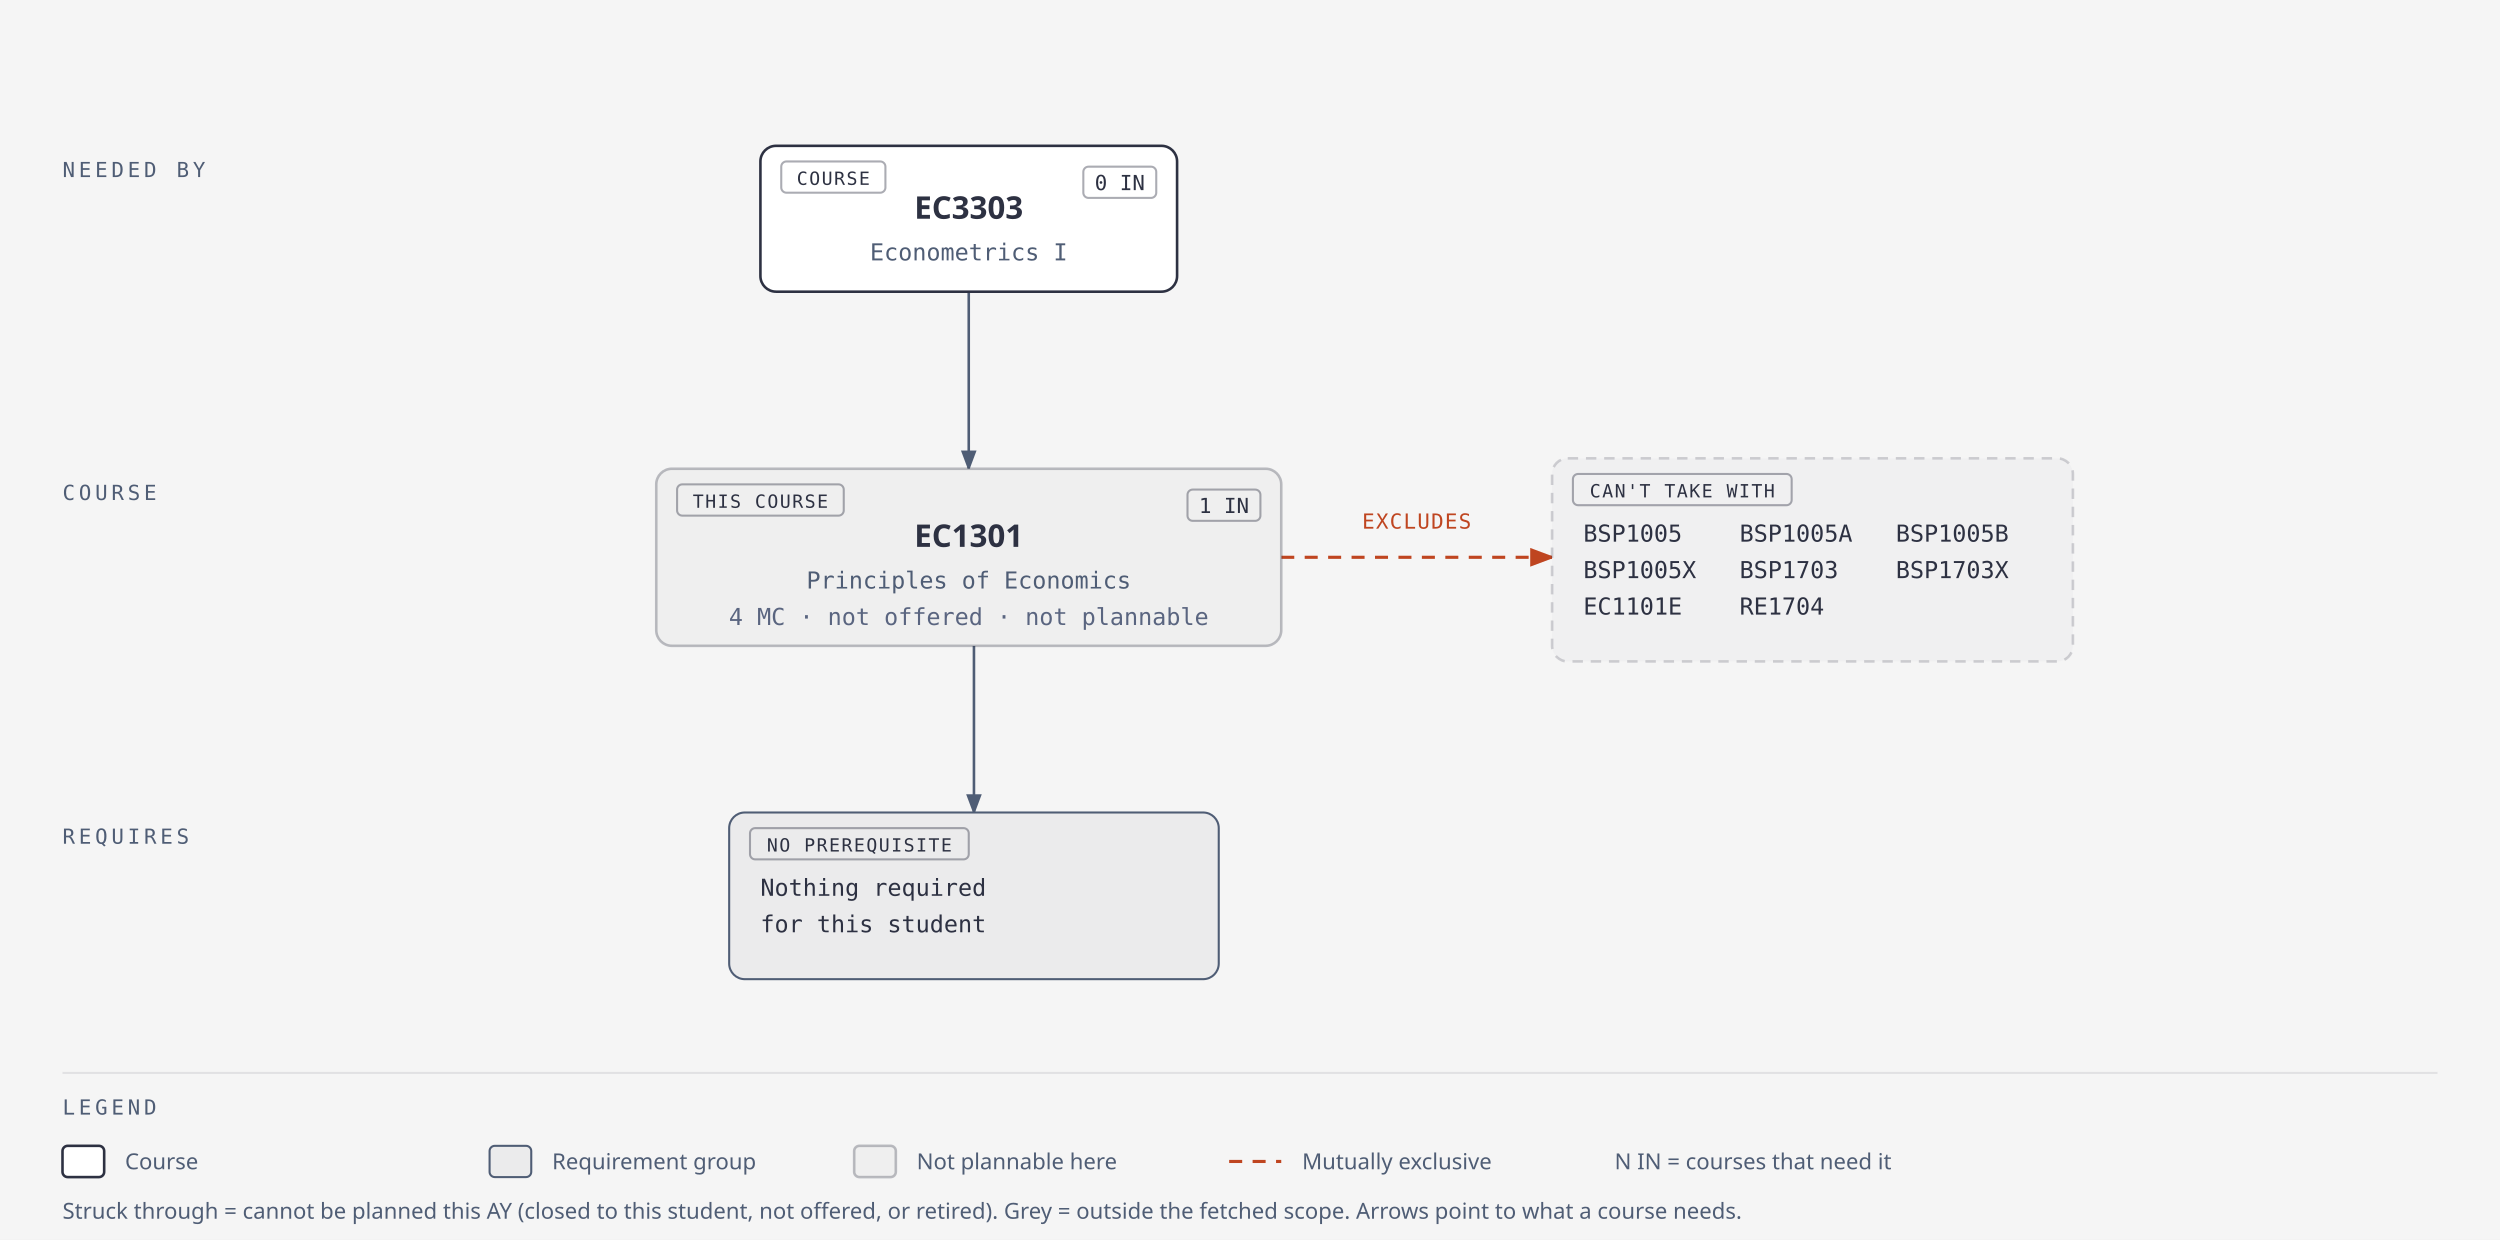
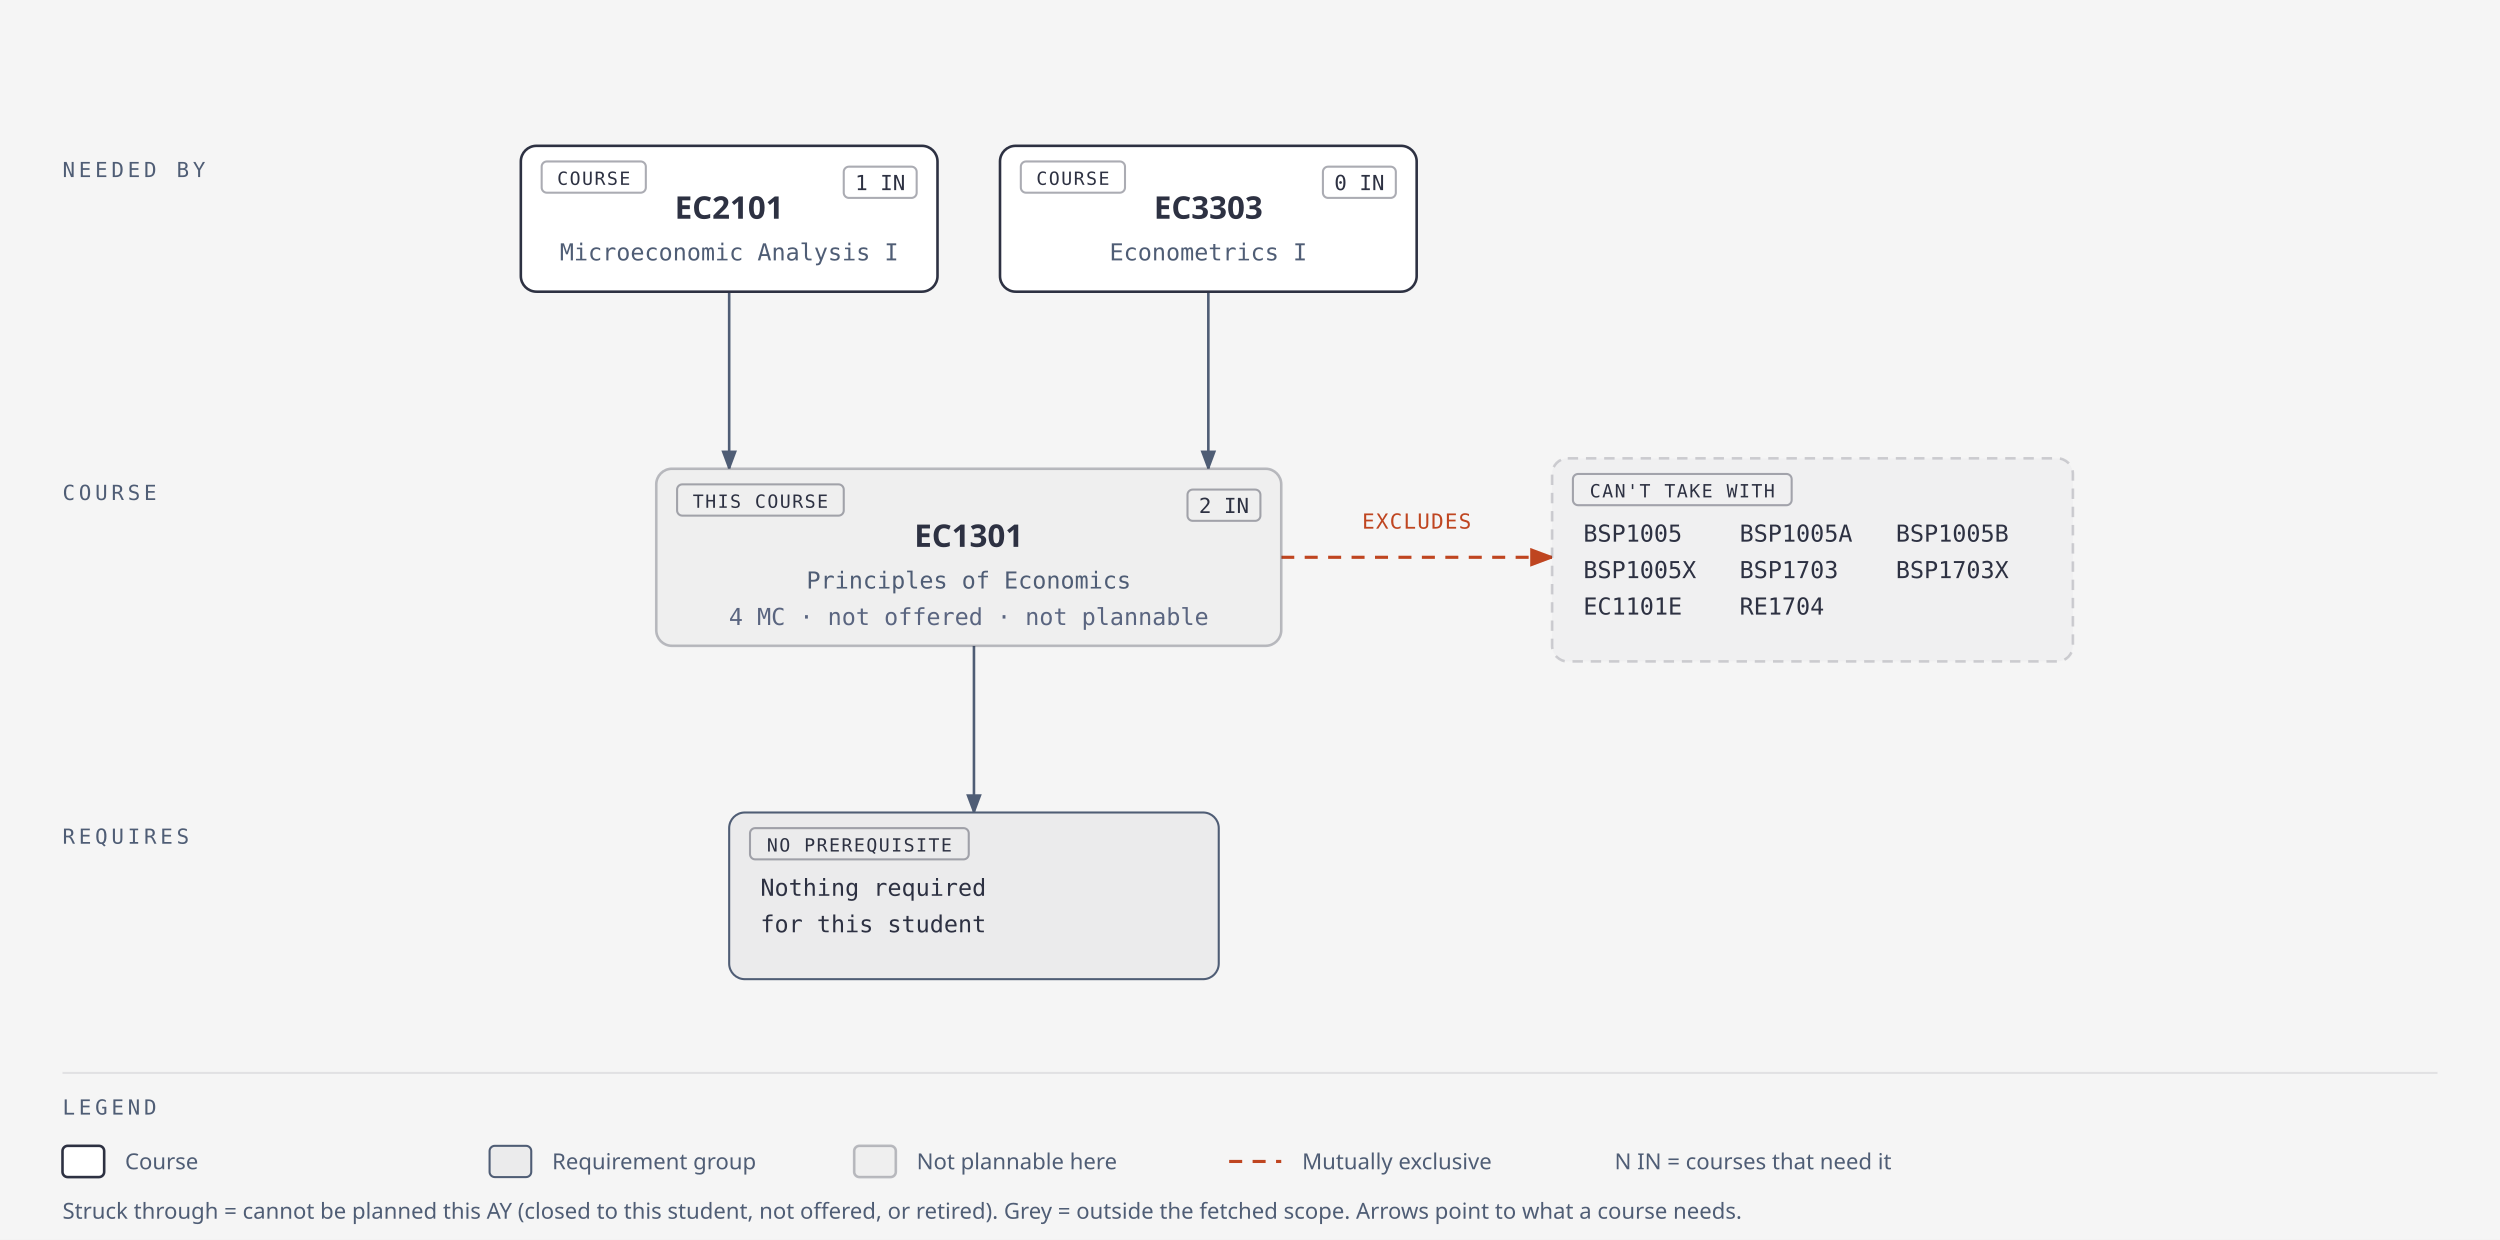
<svg xmlns="http://www.w3.org/2000/svg" width="960" height="476" viewBox="0 0 960 476" role="img" aria-labelledby="ec1301-title ec1301-desc">
  <defs>
    <marker id="arrow" markerWidth="8" markerHeight="6" refX="7" refY="3" orient="auto">
      <polygon points="0 0, 8 3, 0 6" fill="#4f5d75" />
    </marker>
    <marker id="arrow-accent" markerWidth="8" markerHeight="6" refX="7" refY="3" orient="auto">
      <polygon points="0 0, 8 3, 0 6" fill="#bf4520" />
    </marker>
  </defs>
  <rect width="100%" height="100%" fill="#f5f5f5" />
  <text x="24" y="68" fill="#4f5d75" font-size="8" font-family="'Geist Mono', ui-monospace, monospace" letter-spacing="0.18em">NEEDED BY</text>
  <text x="24" y="192" fill="#4f5d75" font-size="8" font-family="'Geist Mono', ui-monospace, monospace" letter-spacing="0.18em">COURSE</text>
  <text x="24" y="324" fill="#4f5d75" font-size="8" font-family="'Geist Mono', ui-monospace, monospace" letter-spacing="0.18em">REQUIRES</text>
-   <path d="M 372,112 V 180" fill="none" stroke="#4f5d75" stroke-width="1" marker-end="url(#arrow)" />
+   <path d="M 280,112 V 180" fill="none" stroke="#4f5d75" stroke-width="1" marker-end="url(#arrow)" />
+   <path d="M 464,112 V 180" fill="none" stroke="#4f5d75" stroke-width="1" marker-end="url(#arrow)" />
  <path d="M 374,248 V 312" fill="none" stroke="#4f5d75" stroke-width="1" marker-end="url(#arrow)" />
  <line x1="492" y1="214" x2="596" y2="214" stroke="#bf4520" stroke-width="1.2" stroke-dasharray="5,4" marker-end="url(#arrow-accent)" />
  <rect x="518" y="194" width="52" height="12" rx="2" fill="#f5f5f5" />
  <text x="544" y="203" fill="#bf4520" font-size="8" font-family="'Geist Mono', ui-monospace, monospace" text-anchor="middle" letter-spacing="0.06em">EXCLUDES</text>
-   <rect x="292" y="56" width="160" height="56" rx="6" fill="#f5f5f5" />
-   <rect x="292" y="56" width="160" height="56" rx="6" fill="#ffffff" stroke="#2d3142" stroke-width="1" />
-   <rect x="300" y="62" width="40" height="12" rx="2" fill="transparent" stroke="rgba(45,49,66,0.40)" stroke-width="0.8" />
-   <text x="320" y="71" fill="#2d3142" font-size="7" font-family="'Geist Mono', ui-monospace, monospace" text-anchor="middle" letter-spacing="0.08em">COURSE</text>
-   <rect x="416" y="64" width="28" height="12" rx="2" fill="transparent" stroke="rgba(45,49,66,0.40)" stroke-width="0.8" />
-   <text x="430" y="73" fill="#2d3142" font-size="8" font-family="'Geist Mono', ui-monospace, monospace" text-anchor="middle">0 IN</text>
-   <text x="372" y="84" fill="#2d3142" font-size="12" font-weight="600" font-family="'Geist', system-ui, sans-serif" text-anchor="middle">EC3303</text>
-   <text x="372" y="100" fill="#4f5d75" font-size="9" font-family="'Geist Mono', ui-monospace, monospace" text-anchor="middle">Econometrics I</text>
+   <rect x="200" y="56" width="160" height="56" rx="6" fill="#f5f5f5" />
+   <rect x="200" y="56" width="160" height="56" rx="6" fill="#ffffff" stroke="#2d3142" stroke-width="1" />
+   <rect x="208" y="62" width="40" height="12" rx="2" fill="transparent" stroke="rgba(45,49,66,0.40)" stroke-width="0.8" />
+   <text x="228" y="71" fill="#2d3142" font-size="7" font-family="'Geist Mono', ui-monospace, monospace" text-anchor="middle" letter-spacing="0.08em">COURSE</text>
+   <rect x="324" y="64" width="28" height="12" rx="2" fill="transparent" stroke="rgba(45,49,66,0.40)" stroke-width="0.8" />
+   <text x="338" y="73" fill="#2d3142" font-size="8" font-family="'Geist Mono', ui-monospace, monospace" text-anchor="middle">1 IN</text>
+   <text x="280" y="84" fill="#2d3142" font-size="12" font-weight="600" font-family="'Geist', system-ui, sans-serif" text-anchor="middle">EC2101</text>
+   <text x="280" y="100" fill="#4f5d75" font-size="9" font-family="'Geist Mono', ui-monospace, monospace" text-anchor="middle">Microeconomic Analysis I</text>
+   <rect x="384" y="56" width="160" height="56" rx="6" fill="#f5f5f5" />
+   <rect x="384" y="56" width="160" height="56" rx="6" fill="#ffffff" stroke="#2d3142" stroke-width="1" />
+   <rect x="392" y="62" width="40" height="12" rx="2" fill="transparent" stroke="rgba(45,49,66,0.40)" stroke-width="0.8" />
+   <text x="412" y="71" fill="#2d3142" font-size="7" font-family="'Geist Mono', ui-monospace, monospace" text-anchor="middle" letter-spacing="0.08em">COURSE</text>
+   <rect x="508" y="64" width="28" height="12" rx="2" fill="transparent" stroke="rgba(45,49,66,0.40)" stroke-width="0.8" />
+   <text x="522" y="73" fill="#2d3142" font-size="8" font-family="'Geist Mono', ui-monospace, monospace" text-anchor="middle">0 IN</text>
+   <text x="464" y="84" fill="#2d3142" font-size="12" font-weight="600" font-family="'Geist', system-ui, sans-serif" text-anchor="middle">EC3303</text>
+   <text x="464" y="100" fill="#4f5d75" font-size="9" font-family="'Geist Mono', ui-monospace, monospace" text-anchor="middle">Econometrics I</text>
  <rect x="252" y="180" width="240" height="68" rx="6" fill="#f5f5f5" />
  <rect x="252" y="180" width="240" height="68" rx="6" fill="rgba(45,49,66,0.03)" stroke="rgba(45,49,66,0.30)" stroke-width="1" />
  <rect x="260" y="186" width="64" height="12" rx="2" fill="transparent" stroke="rgba(45,49,66,0.40)" stroke-width="0.8" />
  <text x="292" y="195" fill="#2d3142" font-size="7" font-family="'Geist Mono', ui-monospace, monospace" text-anchor="middle" letter-spacing="0.08em">THIS COURSE</text>
  <rect x="456" y="188" width="28" height="12" rx="2" fill="transparent" stroke="rgba(45,49,66,0.40)" stroke-width="0.8" />
-   <text x="470" y="197" fill="#2d3142" font-size="8" font-family="'Geist Mono', ui-monospace, monospace" text-anchor="middle">1 IN</text>
+   <text x="470" y="197" fill="#2d3142" font-size="8" font-family="'Geist Mono', ui-monospace, monospace" text-anchor="middle">2 IN</text>
  <text x="372" y="210" fill="#2d3142" font-size="12" font-weight="600" font-family="'Geist', system-ui, sans-serif" text-anchor="middle">EC1301</text>
  <text x="372" y="226" fill="#4f5d75" font-size="9" font-family="'Geist Mono', ui-monospace, monospace" text-anchor="middle">Principles of Economics</text>
  <text x="372" y="240" fill="#5a6580" font-size="9" font-family="'Geist Mono', ui-monospace, monospace" text-anchor="middle">4 MC · not offered · not plannable</text>
  <rect x="596" y="176" width="200" height="78" rx="6" fill="#f5f5f5" />
  <rect x="596" y="176" width="200" height="78" rx="6" fill="rgba(45,49,66,0.02)" stroke="rgba(45,49,66,0.20)" stroke-width="1" stroke-dasharray="4,3" />
  <rect x="604" y="182" width="84" height="12" rx="2" fill="transparent" stroke="rgba(45,49,66,0.40)" stroke-width="0.8" />
  <text x="646" y="191" fill="#2d3142" font-size="7" font-family="'Geist Mono', ui-monospace, monospace" text-anchor="middle" letter-spacing="0.08em">CAN'T TAKE WITH</text>
  <text x="608" y="208" fill="#2d3142" font-size="9" font-family="'Geist Mono', ui-monospace, monospace">BSP1005</text>
  <text x="668" y="208" fill="#2d3142" font-size="9" font-family="'Geist Mono', ui-monospace, monospace">BSP1005A</text>
  <text x="728" y="208" fill="#2d3142" font-size="9" font-family="'Geist Mono', ui-monospace, monospace">BSP1005B</text>
  <text x="608" y="222" fill="#2d3142" font-size="9" font-family="'Geist Mono', ui-monospace, monospace">BSP1005X</text>
  <text x="668" y="222" fill="#2d3142" font-size="9" font-family="'Geist Mono', ui-monospace, monospace">BSP1703</text>
  <text x="728" y="222" fill="#2d3142" font-size="9" font-family="'Geist Mono', ui-monospace, monospace">BSP1703X</text>
  <text x="608" y="236" fill="#2d3142" font-size="9" font-family="'Geist Mono', ui-monospace, monospace">EC1101E</text>
  <text x="668" y="236" fill="#2d3142" font-size="9" font-family="'Geist Mono', ui-monospace, monospace">RE1704</text>
  <rect x="280" y="312" width="188" height="64" rx="6" fill="#f5f5f5" />
  <rect x="280" y="312" width="188" height="64" rx="6" fill="rgba(45,49,66,0.05)" stroke="#4f5d75" stroke-width="0.8" />
  <rect x="288" y="318" width="84" height="12" rx="2" fill="transparent" stroke="rgba(45,49,66,0.40)" stroke-width="0.8" />
  <text x="330" y="327" fill="#2d3142" font-size="7" font-family="'Geist Mono', ui-monospace, monospace" text-anchor="middle" letter-spacing="0.08em">NO PREREQUISITE</text>
  <text x="292" y="344" fill="#2d3142" font-size="9" font-family="'Geist Mono', ui-monospace, monospace">Nothing required</text>
  <text x="292" y="358" fill="#2d3142" font-size="9" font-family="'Geist Mono', ui-monospace, monospace">for this student</text>
  <line x1="24" y1="412" x2="936" y2="412" stroke="rgba(45,49,66,0.10)" stroke-width="0.8" />
  <text x="24" y="428" fill="#4f5d75" font-size="8" font-family="'Geist Mono', ui-monospace, monospace" letter-spacing="0.18em">LEGEND</text>
  <rect x="24" y="440" width="16" height="12" rx="2" fill="#ffffff" stroke="#2d3142" stroke-width="1" />
  <text x="48" y="449" fill="#4f5d75" font-size="8.5" font-family="'Geist', system-ui, sans-serif">Course</text>
  <rect x="188" y="440" width="16" height="12" rx="2" fill="rgba(45,49,66,0.05)" stroke="#4f5d75" stroke-width="0.8" />
  <text x="212" y="449" fill="#4f5d75" font-size="8.5" font-family="'Geist', system-ui, sans-serif">Requirement group</text>
  <rect x="328" y="440" width="16" height="12" rx="2" fill="rgba(45,49,66,0.03)" stroke="rgba(45,49,66,0.30)" stroke-width="1" />
  <text x="352" y="449" fill="#4f5d75" font-size="8.5" font-family="'Geist', system-ui, sans-serif">Not plannable here</text>
  <line x1="472" y1="446" x2="492" y2="446" stroke="#bf4520" stroke-width="1.2" stroke-dasharray="5,4" />
  <text x="500" y="449" fill="#4f5d75" font-size="8.5" font-family="'Geist', system-ui, sans-serif">Mutually exclusive</text>
  <text x="620" y="449" fill="#4f5d75" font-size="8.5" font-family="'Geist', system-ui, sans-serif">N IN = courses that need it</text>
  <text x="24" y="468" fill="#4f5d75" font-size="8.5" font-family="'Geist', system-ui, sans-serif">Struck through = cannot be planned this AY (closed to this student, not offered, or retired). Grey = outside the fetched scope. Arrows point to what a course needs.</text>
</svg>
